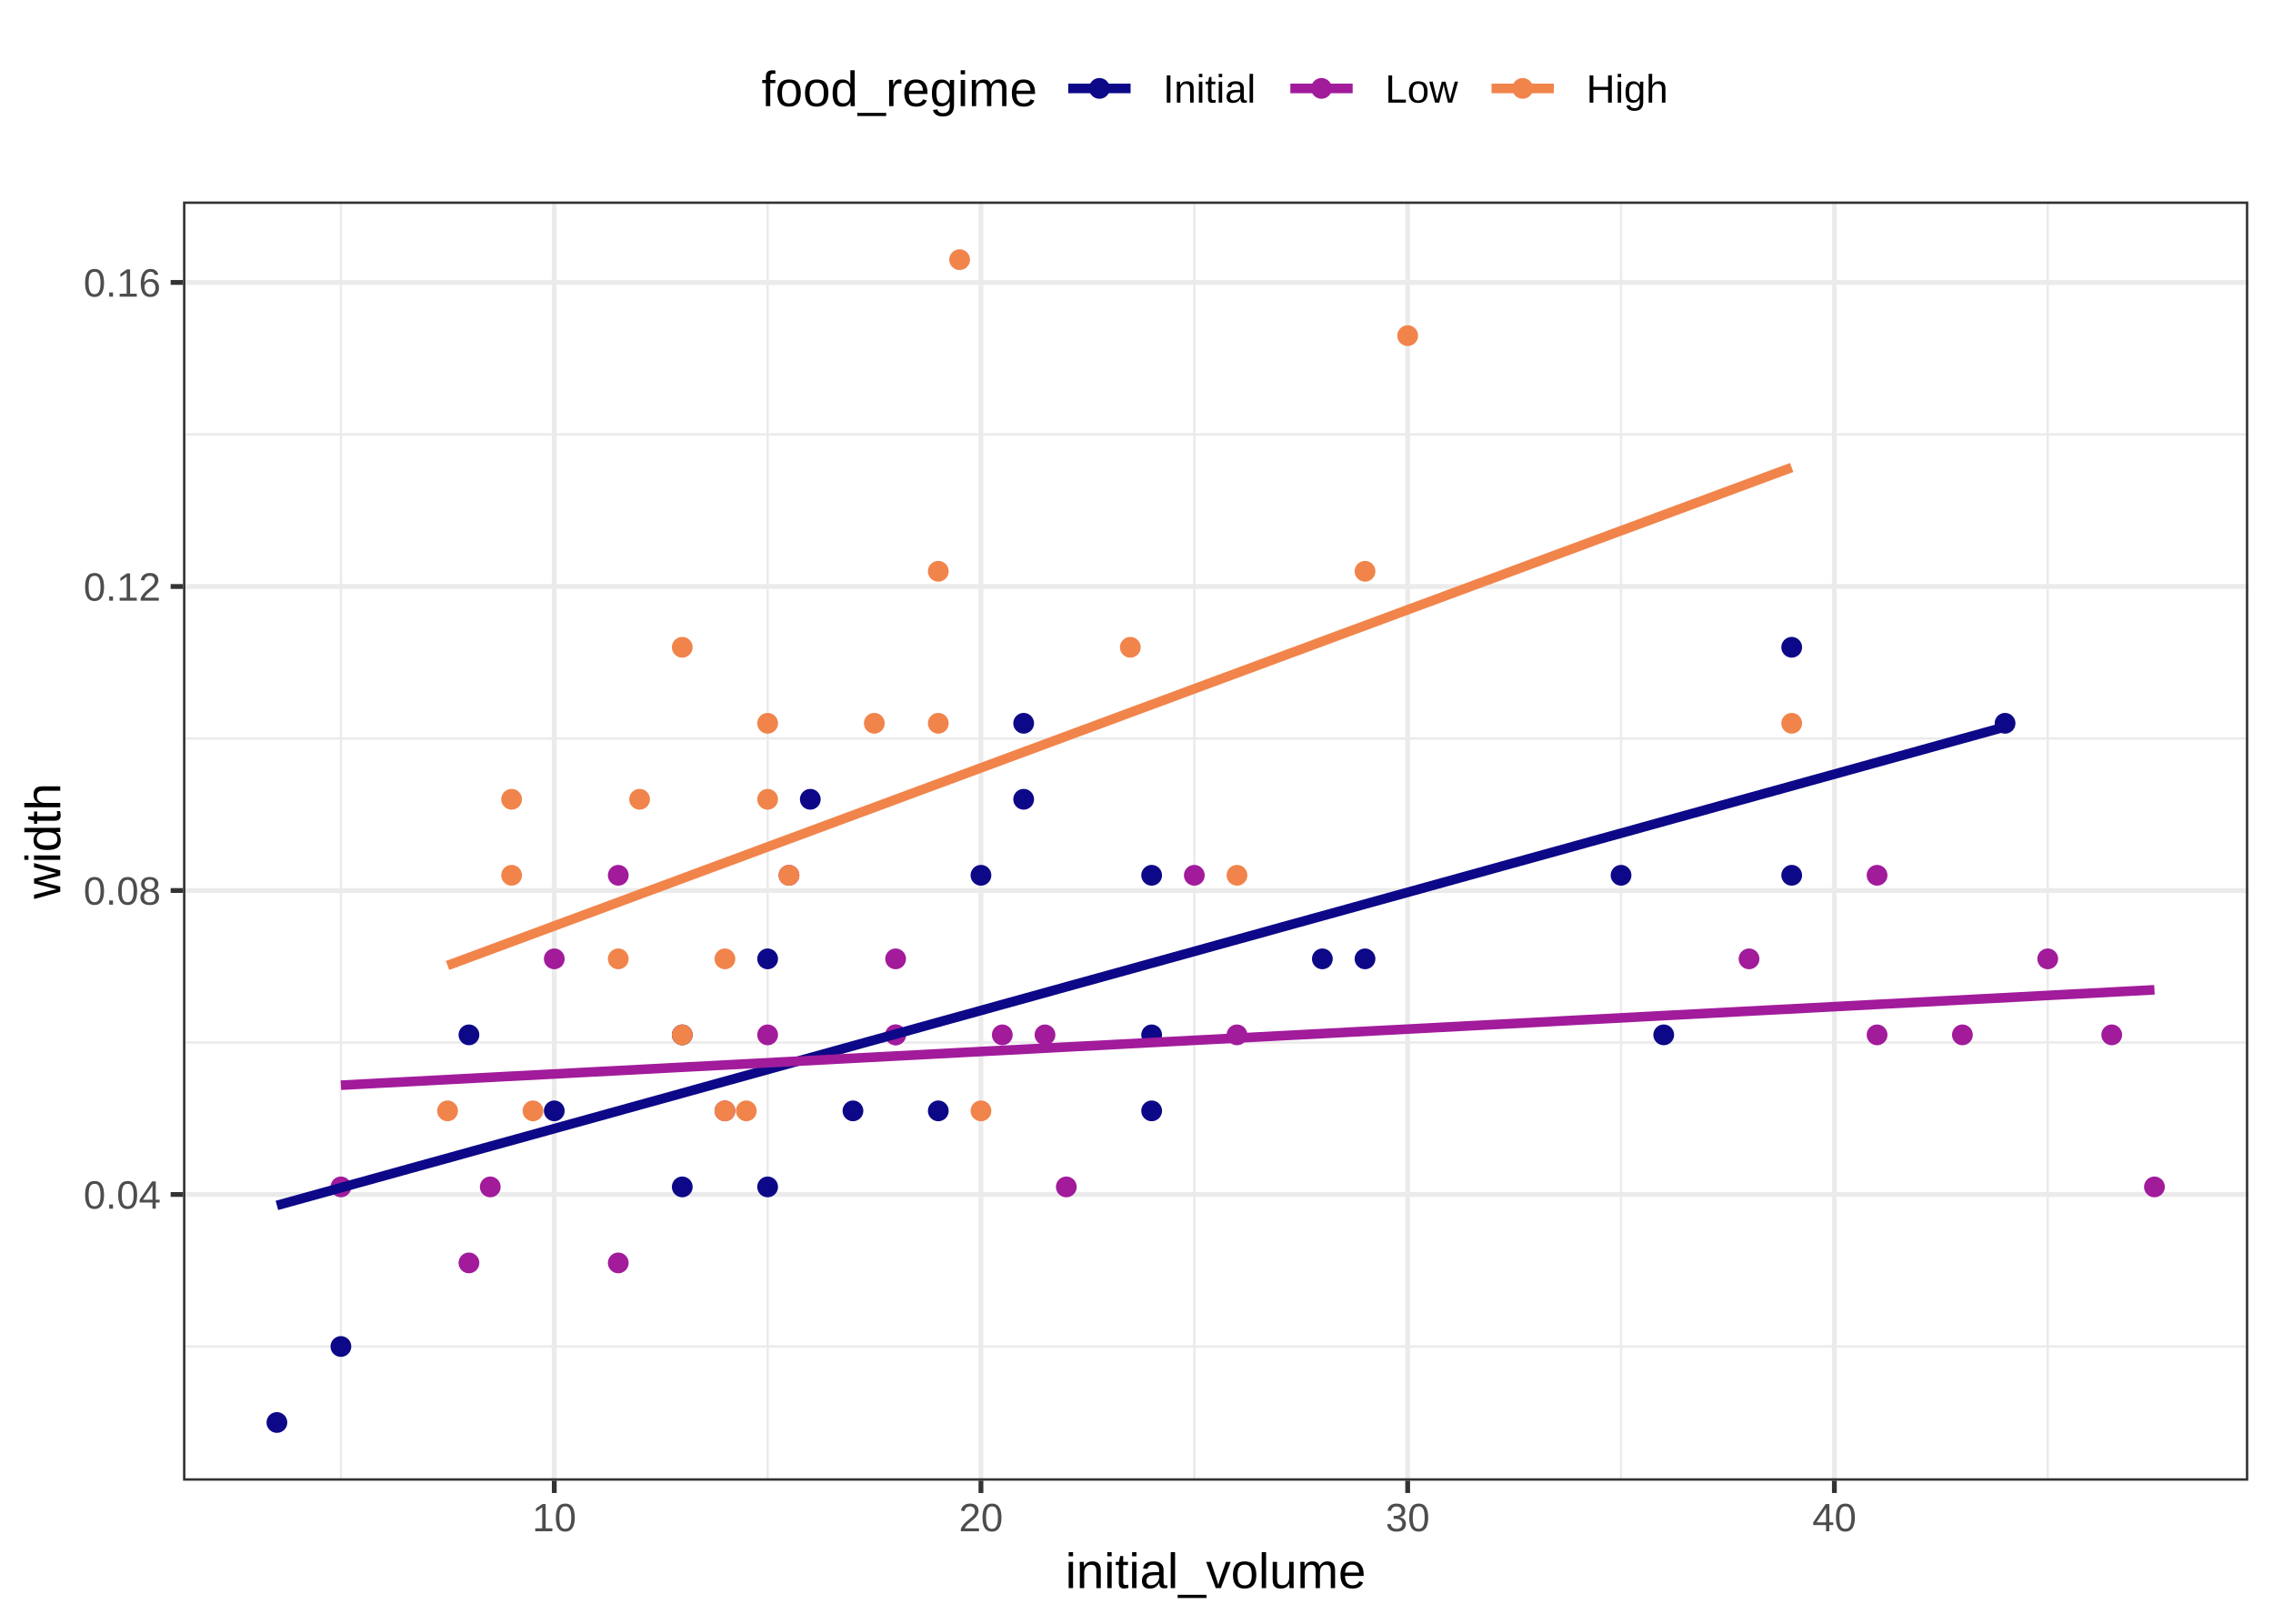
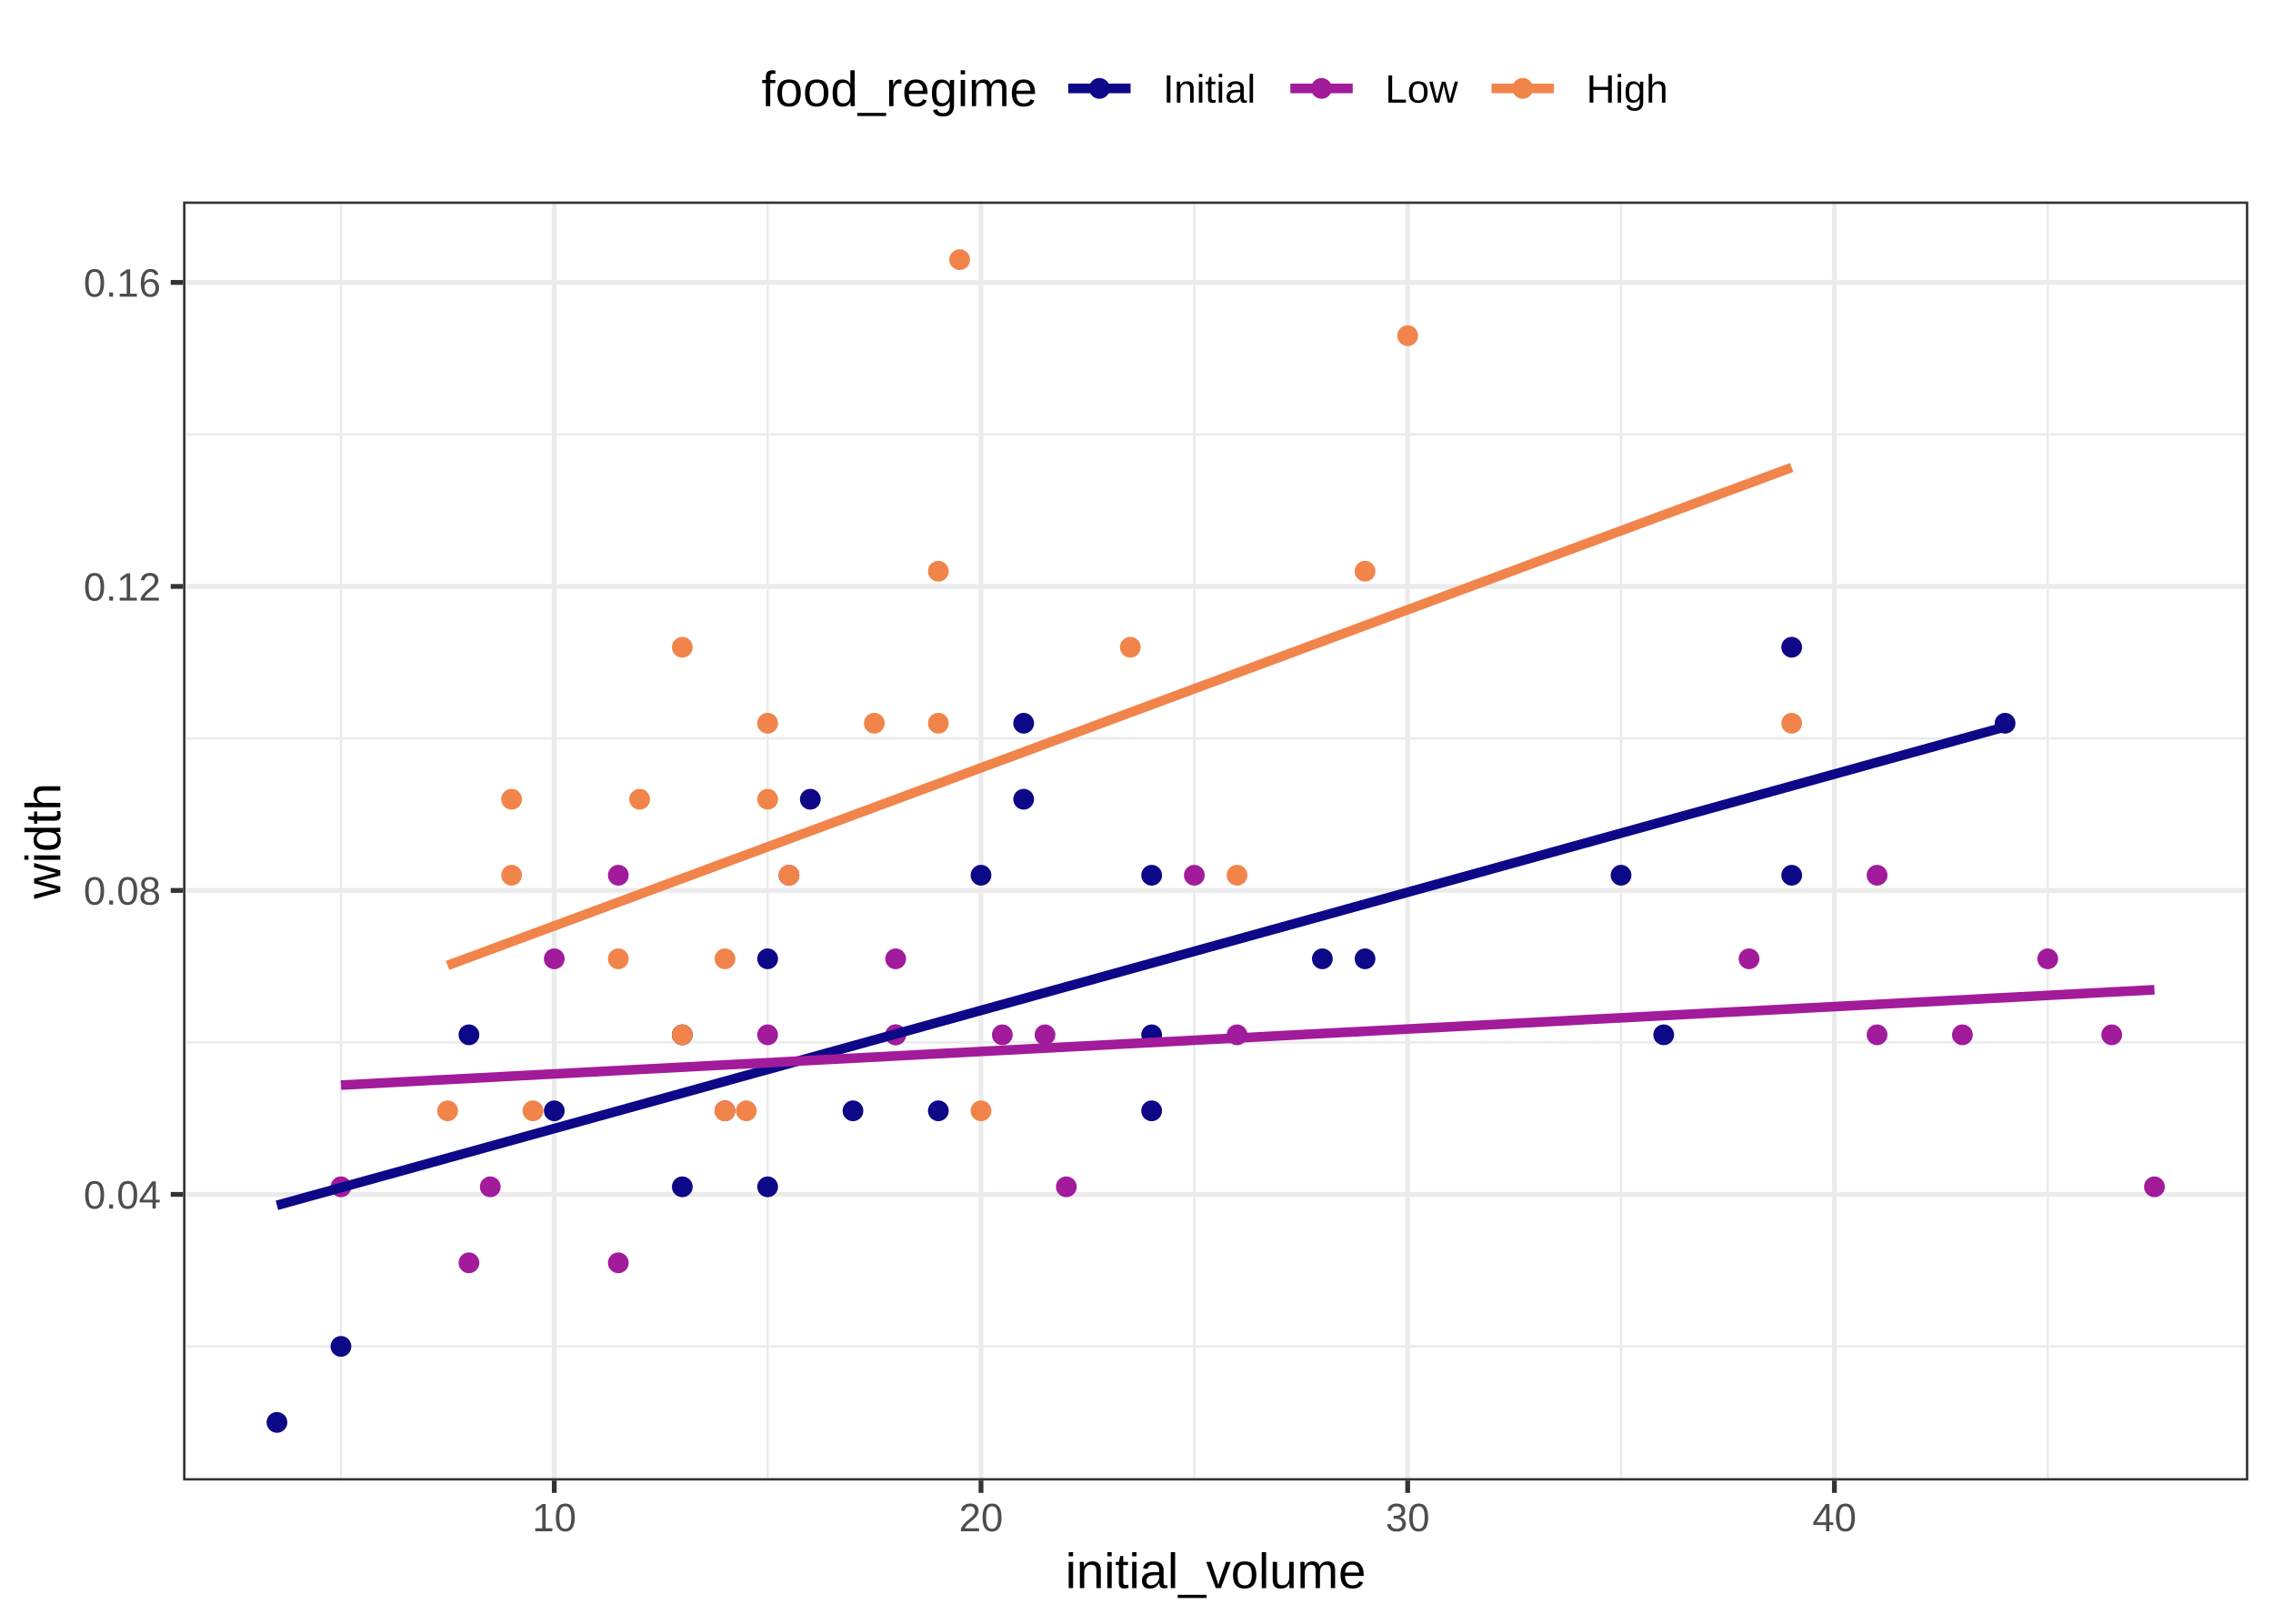
<svg xmlns="http://www.w3.org/2000/svg" class="svglite" width="504.00pt" height="360.00pt" viewBox="0 0 504.00 360.00">
  <defs>
    <style type="text/css">
    .svglite line, .svglite polyline, .svglite polygon, .svglite path, .svglite rect, .svglite circle {
      fill: none;
      stroke: #000000;
      stroke-linecap: round;
      stroke-linejoin: round;
      stroke-miterlimit: 10.00;
    }
  </style>
  </defs>
  <rect width="100%" height="100%" style="stroke: none; fill: none;" />
  <defs>
    <clipPath id="cpMC4wMHw1MDQuMDB8MC4wMHwzNjAuMDA=">
      <rect x="0.00" y="0.00" width="504.00" height="360.00" />
    </clipPath>
  </defs>
  <g clip-path="url(#cpMC4wMHw1MDQuMDB8MC4wMHwzNjAuMDA=)">
    <rect x="0.00" y="0.00" width="504.00" height="360.00" style="stroke-width: 1.07; stroke: #FFFFFF; fill: #FFFFFF;" />
  </g>
  <defs>
-     <clipPath id="cpNDAuNTh8NDk4LjUyfDQ0LjY4fDMyOC4yNw==">
-       <rect x="40.58" y="44.68" width="457.94" height="283.60" />
+     <clipPath id="cpNDAuNTl8NDk4LjUyfDQ0LjY4fDMyOC4yNQ==">
+       <rect x="40.59" y="44.68" width="457.93" height="283.57" />
    </clipPath>
  </defs>
-   <g clip-path="url(#cpNDAuNTh8NDk4LjUyfDQ0LjY4fDMyOC4yNw==)">
-     <rect x="40.58" y="44.68" width="457.94" height="283.60" style="stroke-width: 1.07; stroke: none; fill: #FFFFFF;" />
-     <polyline points="40.58,298.53 498.52,298.53 " style="stroke-width: 0.53; stroke: #EBEBEB; stroke-linecap: butt;" />
-     <polyline points="40.58,231.13 498.52,231.13 " style="stroke-width: 0.53; stroke: #EBEBEB; stroke-linecap: butt;" />
-     <polyline points="40.58,163.73 498.52,163.73 " style="stroke-width: 0.53; stroke: #EBEBEB; stroke-linecap: butt;" />
-     <polyline points="40.58,96.32 498.52,96.32 " style="stroke-width: 0.53; stroke: #EBEBEB; stroke-linecap: butt;" />
-     <polyline points="75.59,328.27 75.59,44.68 " style="stroke-width: 0.53; stroke: #EBEBEB; stroke-linecap: butt;" />
-     <polyline points="170.21,328.27 170.21,44.68 " style="stroke-width: 0.53; stroke: #EBEBEB; stroke-linecap: butt;" />
-     <polyline points="264.82,328.27 264.82,44.68 " style="stroke-width: 0.53; stroke: #EBEBEB; stroke-linecap: butt;" />
-     <polyline points="359.44,328.27 359.44,44.68 " style="stroke-width: 0.53; stroke: #EBEBEB; stroke-linecap: butt;" />
-     <polyline points="454.05,328.27 454.05,44.68 " style="stroke-width: 0.53; stroke: #EBEBEB; stroke-linecap: butt;" />
-     <polyline points="40.58,264.83 498.52,264.83 " style="stroke-width: 1.07; stroke: #EBEBEB; stroke-linecap: butt;" />
-     <polyline points="40.58,197.43 498.52,197.43 " style="stroke-width: 1.07; stroke: #EBEBEB; stroke-linecap: butt;" />
-     <polyline points="40.58,130.03 498.52,130.03 " style="stroke-width: 1.07; stroke: #EBEBEB; stroke-linecap: butt;" />
-     <polyline points="40.58,62.62 498.52,62.62 " style="stroke-width: 1.07; stroke: #EBEBEB; stroke-linecap: butt;" />
-     <polyline points="122.90,328.27 122.90,44.68 " style="stroke-width: 1.07; stroke: #EBEBEB; stroke-linecap: butt;" />
-     <polyline points="217.51,328.27 217.51,44.68 " style="stroke-width: 1.07; stroke: #EBEBEB; stroke-linecap: butt;" />
-     <polyline points="312.13,328.27 312.13,44.68 " style="stroke-width: 1.07; stroke: #EBEBEB; stroke-linecap: butt;" />
-     <polyline points="406.74,328.27 406.74,44.68 " style="stroke-width: 1.07; stroke: #EBEBEB; stroke-linecap: butt;" />
-     <circle cx="61.40" cy="315.38" r="1.95" style="stroke-width: 0.71; stroke: #0D0887; fill: #0D0887;" />
-     <circle cx="75.59" cy="298.53" r="1.95" style="stroke-width: 0.71; stroke: #0D0887; fill: #0D0887;" />
-     <circle cx="103.98" cy="229.44" r="1.95" style="stroke-width: 0.71; stroke: #0D0887; fill: #0D0887;" />
-     <circle cx="122.90" cy="246.29" r="1.95" style="stroke-width: 0.71; stroke: #0D0887; fill: #0D0887;" />
-     <circle cx="151.28" cy="263.15" r="1.95" style="stroke-width: 0.71; stroke: #0D0887; fill: #0D0887;" />
-     <circle cx="151.28" cy="229.44" r="1.95" style="stroke-width: 0.71; stroke: #0D0887; fill: #0D0887;" />
-     <circle cx="170.21" cy="263.15" r="1.95" style="stroke-width: 0.71; stroke: #0D0887; fill: #0D0887;" />
-     <circle cx="170.21" cy="212.59" r="1.95" style="stroke-width: 0.71; stroke: #0D0887; fill: #0D0887;" />
-     <circle cx="179.67" cy="177.21" r="1.95" style="stroke-width: 0.71; stroke: #0D0887; fill: #0D0887;" />
-     <circle cx="189.13" cy="246.29" r="1.95" style="stroke-width: 0.71; stroke: #0D0887; fill: #0D0887;" />
-     <circle cx="208.05" cy="246.29" r="1.95" style="stroke-width: 0.71; stroke: #0D0887; fill: #0D0887;" />
-     <circle cx="217.51" cy="194.06" r="1.95" style="stroke-width: 0.71; stroke: #0D0887; fill: #0D0887;" />
-     <circle cx="226.98" cy="160.36" r="1.95" style="stroke-width: 0.71; stroke: #0D0887; fill: #0D0887;" />
-     <circle cx="226.98" cy="177.21" r="1.95" style="stroke-width: 0.71; stroke: #0D0887; fill: #0D0887;" />
-     <circle cx="255.36" cy="246.29" r="1.95" style="stroke-width: 0.71; stroke: #0D0887; fill: #0D0887;" />
-     <circle cx="255.36" cy="229.44" r="1.95" style="stroke-width: 0.71; stroke: #0D0887; fill: #0D0887;" />
-     <circle cx="255.36" cy="194.06" r="1.95" style="stroke-width: 0.71; stroke: #0D0887; fill: #0D0887;" />
-     <circle cx="293.21" cy="212.59" r="1.95" style="stroke-width: 0.71; stroke: #0D0887; fill: #0D0887;" />
-     <circle cx="302.67" cy="212.59" r="1.95" style="stroke-width: 0.71; stroke: #0D0887; fill: #0D0887;" />
-     <circle cx="359.44" cy="194.06" r="1.95" style="stroke-width: 0.71; stroke: #0D0887; fill: #0D0887;" />
-     <circle cx="368.90" cy="229.44" r="1.95" style="stroke-width: 0.71; stroke: #0D0887; fill: #0D0887;" />
-     <circle cx="397.28" cy="194.06" r="1.95" style="stroke-width: 0.71; stroke: #0D0887; fill: #0D0887;" />
-     <circle cx="397.28" cy="143.51" r="1.95" style="stroke-width: 0.71; stroke: #0D0887; fill: #0D0887;" />
-     <circle cx="444.59" cy="160.36" r="1.95" style="stroke-width: 0.71; stroke: #0D0887; fill: #0D0887;" />
-     <circle cx="75.59" cy="263.15" r="1.95" style="stroke-width: 0.71; stroke: #A11B9B; fill: #A11B9B;" />
-     <circle cx="103.98" cy="280.00" r="1.95" style="stroke-width: 0.71; stroke: #A11B9B; fill: #A11B9B;" />
-     <circle cx="108.71" cy="263.15" r="1.95" style="stroke-width: 0.71; stroke: #A11B9B; fill: #A11B9B;" />
-     <circle cx="137.09" cy="194.06" r="1.95" style="stroke-width: 0.71; stroke: #A11B9B; fill: #A11B9B;" />
-     <circle cx="122.90" cy="212.59" r="1.95" style="stroke-width: 0.71; stroke: #A11B9B; fill: #A11B9B;" />
-     <circle cx="160.74" cy="246.29" r="1.95" style="stroke-width: 0.71; stroke: #A11B9B; fill: #A11B9B;" />
-     <circle cx="170.21" cy="229.44" r="1.95" style="stroke-width: 0.71; stroke: #A11B9B; fill: #A11B9B;" />
-     <circle cx="174.94" cy="194.06" r="1.95" style="stroke-width: 0.71; stroke: #A11B9B; fill: #A11B9B;" />
-     <circle cx="198.59" cy="229.44" r="1.95" style="stroke-width: 0.71; stroke: #A11B9B; fill: #A11B9B;" />
-     <circle cx="198.59" cy="229.44" r="1.95" style="stroke-width: 0.71; stroke: #A11B9B; fill: #A11B9B;" />
-     <circle cx="198.59" cy="212.59" r="1.95" style="stroke-width: 0.71; stroke: #A11B9B; fill: #A11B9B;" />
-     <circle cx="236.44" cy="263.15" r="1.95" style="stroke-width: 0.71; stroke: #A11B9B; fill: #A11B9B;" />
-     <circle cx="231.71" cy="229.44" r="1.95" style="stroke-width: 0.71; stroke: #A11B9B; fill: #A11B9B;" />
-     <circle cx="222.24" cy="229.44" r="1.95" style="stroke-width: 0.71; stroke: #A11B9B; fill: #A11B9B;" />
-     <circle cx="264.82" cy="194.06" r="1.95" style="stroke-width: 0.71; stroke: #A11B9B; fill: #A11B9B;" />
-     <circle cx="274.28" cy="229.44" r="1.95" style="stroke-width: 0.71; stroke: #A11B9B; fill: #A11B9B;" />
-     <circle cx="387.82" cy="212.59" r="1.95" style="stroke-width: 0.71; stroke: #A11B9B; fill: #A11B9B;" />
-     <circle cx="416.21" cy="194.06" r="1.95" style="stroke-width: 0.71; stroke: #A11B9B; fill: #A11B9B;" />
-     <circle cx="416.21" cy="229.44" r="1.95" style="stroke-width: 0.71; stroke: #A11B9B; fill: #A11B9B;" />
-     <circle cx="435.13" cy="229.44" r="1.95" style="stroke-width: 0.71; stroke: #A11B9B; fill: #A11B9B;" />
-     <circle cx="454.05" cy="212.59" r="1.95" style="stroke-width: 0.71; stroke: #A11B9B; fill: #A11B9B;" />
-     <circle cx="99.24" cy="246.29" r="1.95" style="stroke-width: 0.71; stroke: #F1844B; fill: #F1844B;" />
-     <circle cx="118.17" cy="246.29" r="1.95" style="stroke-width: 0.71; stroke: #F1844B; fill: #F1844B;" />
-     <circle cx="113.44" cy="194.06" r="1.95" style="stroke-width: 0.71; stroke: #F1844B; fill: #F1844B;" />
-     <circle cx="113.44" cy="177.21" r="1.95" style="stroke-width: 0.71; stroke: #F1844B; fill: #F1844B;" />
-     <circle cx="141.82" cy="177.21" r="1.95" style="stroke-width: 0.71; stroke: #F1844B; fill: #F1844B;" />
-     <circle cx="151.28" cy="229.44" r="1.95" style="stroke-width: 0.71; stroke: #F1844B; fill: #F1844B;" />
-     <circle cx="165.48" cy="246.29" r="1.95" style="stroke-width: 0.71; stroke: #F1844B; fill: #F1844B;" />
-     <circle cx="170.21" cy="160.36" r="1.95" style="stroke-width: 0.71; stroke: #F1844B; fill: #F1844B;" />
-     <circle cx="151.28" cy="143.51" r="1.95" style="stroke-width: 0.71; stroke: #F1844B; fill: #F1844B;" />
-     <circle cx="137.09" cy="212.59" r="1.95" style="stroke-width: 0.71; stroke: #F1844B; fill: #F1844B;" />
-     <circle cx="160.74" cy="212.59" r="1.95" style="stroke-width: 0.71; stroke: #F1844B; fill: #F1844B;" />
-     <circle cx="160.74" cy="246.29" r="1.95" style="stroke-width: 0.71; stroke: #F1844B; fill: #F1844B;" />
-     <circle cx="174.94" cy="194.06" r="1.95" style="stroke-width: 0.71; stroke: #F1844B; fill: #F1844B;" />
-     <circle cx="170.21" cy="177.21" r="1.95" style="stroke-width: 0.71; stroke: #F1844B; fill: #F1844B;" />
-     <circle cx="193.86" cy="160.36" r="1.95" style="stroke-width: 0.71; stroke: #F1844B; fill: #F1844B;" />
-     <circle cx="208.05" cy="126.66" r="1.95" style="stroke-width: 0.71; stroke: #F1844B; fill: #F1844B;" />
-     <circle cx="208.05" cy="160.36" r="1.95" style="stroke-width: 0.71; stroke: #F1844B; fill: #F1844B;" />
-     <circle cx="212.78" cy="57.57" r="1.95" style="stroke-width: 0.71; stroke: #F1844B; fill: #F1844B;" />
-     <circle cx="217.51" cy="246.29" r="1.95" style="stroke-width: 0.71; stroke: #F1844B; fill: #F1844B;" />
-     <circle cx="250.63" cy="143.51" r="1.95" style="stroke-width: 0.71; stroke: #F1844B; fill: #F1844B;" />
+   <g clip-path="url(#cpNDAuNTl8NDk4LjUyfDQ0LjY4fDMyOC4yNQ==)">
+     <rect x="40.59" y="44.68" width="457.93" height="283.57" style="stroke-width: 1.07; stroke: none; fill: #FFFFFF;" />
+     <polyline points="40.59,298.51 498.52,298.51 " style="stroke-width: 0.53; stroke: #EBEBEB; stroke-linecap: butt;" />
+     <polyline points="40.59,231.11 498.52,231.11 " style="stroke-width: 0.53; stroke: #EBEBEB; stroke-linecap: butt;" />
+     <polyline points="40.59,163.72 498.52,163.72 " style="stroke-width: 0.53; stroke: #EBEBEB; stroke-linecap: butt;" />
+     <polyline points="40.59,96.32 498.52,96.32 " style="stroke-width: 0.53; stroke: #EBEBEB; stroke-linecap: butt;" />
+     <polyline points="75.60,328.25 75.60,44.68 " style="stroke-width: 0.53; stroke: #EBEBEB; stroke-linecap: butt;" />
+     <polyline points="170.21,328.25 170.21,44.68 " style="stroke-width: 0.53; stroke: #EBEBEB; stroke-linecap: butt;" />
+     <polyline points="264.82,328.25 264.82,44.68 " style="stroke-width: 0.53; stroke: #EBEBEB; stroke-linecap: butt;" />
+     <polyline points="359.44,328.25 359.44,44.68 " style="stroke-width: 0.53; stroke: #EBEBEB; stroke-linecap: butt;" />
+     <polyline points="454.05,328.25 454.05,44.68 " style="stroke-width: 0.53; stroke: #EBEBEB; stroke-linecap: butt;" />
+     <polyline points="40.59,264.81 498.52,264.81 " style="stroke-width: 1.07; stroke: #EBEBEB; stroke-linecap: butt;" />
+     <polyline points="40.59,197.42 498.52,197.42 " style="stroke-width: 1.07; stroke: #EBEBEB; stroke-linecap: butt;" />
+     <polyline points="40.59,130.02 498.52,130.02 " style="stroke-width: 1.07; stroke: #EBEBEB; stroke-linecap: butt;" />
+     <polyline points="40.59,62.62 498.52,62.62 " style="stroke-width: 1.07; stroke: #EBEBEB; stroke-linecap: butt;" />
+     <polyline points="122.90,328.25 122.90,44.68 " style="stroke-width: 1.07; stroke: #EBEBEB; stroke-linecap: butt;" />
+     <polyline points="217.52,328.25 217.52,44.68 " style="stroke-width: 1.07; stroke: #EBEBEB; stroke-linecap: butt;" />
+     <polyline points="312.13,328.25 312.13,44.68 " style="stroke-width: 1.07; stroke: #EBEBEB; stroke-linecap: butt;" />
+     <polyline points="406.75,328.25 406.75,44.68 " style="stroke-width: 1.07; stroke: #EBEBEB; stroke-linecap: butt;" />
+     <circle cx="61.41" cy="315.36" r="1.95" style="stroke-width: 0.71; stroke: #0D0887; fill: #0D0887;" />
+     <circle cx="75.60" cy="298.51" r="1.95" style="stroke-width: 0.71; stroke: #0D0887; fill: #0D0887;" />
+     <circle cx="103.98" cy="229.43" r="1.95" style="stroke-width: 0.71; stroke: #0D0887; fill: #0D0887;" />
+     <circle cx="122.90" cy="246.28" r="1.95" style="stroke-width: 0.71; stroke: #0D0887; fill: #0D0887;" />
+     <circle cx="151.29" cy="263.13" r="1.95" style="stroke-width: 0.71; stroke: #0D0887; fill: #0D0887;" />
+     <circle cx="151.29" cy="229.43" r="1.95" style="stroke-width: 0.71; stroke: #0D0887; fill: #0D0887;" />
+     <circle cx="170.21" cy="263.13" r="1.95" style="stroke-width: 0.71; stroke: #0D0887; fill: #0D0887;" />
+     <circle cx="170.21" cy="212.58" r="1.95" style="stroke-width: 0.71; stroke: #0D0887; fill: #0D0887;" />
+     <circle cx="179.67" cy="177.20" r="1.95" style="stroke-width: 0.71; stroke: #0D0887; fill: #0D0887;" />
+     <circle cx="189.13" cy="246.28" r="1.95" style="stroke-width: 0.71; stroke: #0D0887; fill: #0D0887;" />
+     <circle cx="208.06" cy="246.28" r="1.95" style="stroke-width: 0.71; stroke: #0D0887; fill: #0D0887;" />
+     <circle cx="217.52" cy="194.05" r="1.95" style="stroke-width: 0.71; stroke: #0D0887; fill: #0D0887;" />
+     <circle cx="226.98" cy="160.35" r="1.95" style="stroke-width: 0.71; stroke: #0D0887; fill: #0D0887;" />
+     <circle cx="226.98" cy="177.20" r="1.95" style="stroke-width: 0.71; stroke: #0D0887; fill: #0D0887;" />
+     <circle cx="255.36" cy="246.28" r="1.95" style="stroke-width: 0.71; stroke: #0D0887; fill: #0D0887;" />
+     <circle cx="255.36" cy="229.43" r="1.95" style="stroke-width: 0.71; stroke: #0D0887; fill: #0D0887;" />
+     <circle cx="255.36" cy="194.05" r="1.95" style="stroke-width: 0.71; stroke: #0D0887; fill: #0D0887;" />
+     <circle cx="293.21" cy="212.58" r="1.95" style="stroke-width: 0.71; stroke: #0D0887; fill: #0D0887;" />
+     <circle cx="302.67" cy="212.58" r="1.95" style="stroke-width: 0.71; stroke: #0D0887; fill: #0D0887;" />
+     <circle cx="359.44" cy="194.05" r="1.95" style="stroke-width: 0.71; stroke: #0D0887; fill: #0D0887;" />
+     <circle cx="368.90" cy="229.43" r="1.95" style="stroke-width: 0.71; stroke: #0D0887; fill: #0D0887;" />
+     <circle cx="397.28" cy="194.05" r="1.95" style="stroke-width: 0.71; stroke: #0D0887; fill: #0D0887;" />
+     <circle cx="397.28" cy="143.50" r="1.95" style="stroke-width: 0.71; stroke: #0D0887; fill: #0D0887;" />
+     <circle cx="444.59" cy="160.35" r="1.95" style="stroke-width: 0.71; stroke: #0D0887; fill: #0D0887;" />
+     <circle cx="75.60" cy="263.13" r="1.95" style="stroke-width: 0.71; stroke: #A11B9B; fill: #A11B9B;" />
+     <circle cx="103.98" cy="279.98" r="1.95" style="stroke-width: 0.71; stroke: #A11B9B; fill: #A11B9B;" />
+     <circle cx="108.71" cy="263.13" r="1.95" style="stroke-width: 0.71; stroke: #A11B9B; fill: #A11B9B;" />
+     <circle cx="137.10" cy="194.05" r="1.95" style="stroke-width: 0.71; stroke: #A11B9B; fill: #A11B9B;" />
+     <circle cx="122.90" cy="212.58" r="1.95" style="stroke-width: 0.71; stroke: #A11B9B; fill: #A11B9B;" />
+     <circle cx="160.75" cy="246.28" r="1.95" style="stroke-width: 0.71; stroke: #A11B9B; fill: #A11B9B;" />
+     <circle cx="170.21" cy="229.43" r="1.95" style="stroke-width: 0.71; stroke: #A11B9B; fill: #A11B9B;" />
+     <circle cx="174.94" cy="194.05" r="1.95" style="stroke-width: 0.71; stroke: #A11B9B; fill: #A11B9B;" />
+     <circle cx="198.60" cy="229.43" r="1.95" style="stroke-width: 0.71; stroke: #A11B9B; fill: #A11B9B;" />
+     <circle cx="198.60" cy="229.43" r="1.95" style="stroke-width: 0.71; stroke: #A11B9B; fill: #A11B9B;" />
+     <circle cx="198.60" cy="212.58" r="1.95" style="stroke-width: 0.71; stroke: #A11B9B; fill: #A11B9B;" />
+     <circle cx="236.44" cy="263.13" r="1.95" style="stroke-width: 0.71; stroke: #A11B9B; fill: #A11B9B;" />
+     <circle cx="231.71" cy="229.43" r="1.95" style="stroke-width: 0.71; stroke: #A11B9B; fill: #A11B9B;" />
+     <circle cx="222.25" cy="229.43" r="1.95" style="stroke-width: 0.71; stroke: #A11B9B; fill: #A11B9B;" />
+     <circle cx="264.82" cy="194.05" r="1.95" style="stroke-width: 0.71; stroke: #A11B9B; fill: #A11B9B;" />
+     <circle cx="274.29" cy="229.43" r="1.95" style="stroke-width: 0.71; stroke: #A11B9B; fill: #A11B9B;" />
+     <circle cx="387.82" cy="212.58" r="1.95" style="stroke-width: 0.71; stroke: #A11B9B; fill: #A11B9B;" />
+     <circle cx="416.21" cy="194.05" r="1.95" style="stroke-width: 0.71; stroke: #A11B9B; fill: #A11B9B;" />
+     <circle cx="416.21" cy="229.43" r="1.95" style="stroke-width: 0.71; stroke: #A11B9B; fill: #A11B9B;" />
+     <circle cx="435.13" cy="229.43" r="1.95" style="stroke-width: 0.71; stroke: #A11B9B; fill: #A11B9B;" />
+     <circle cx="454.05" cy="212.58" r="1.95" style="stroke-width: 0.71; stroke: #A11B9B; fill: #A11B9B;" />
+     <circle cx="99.25" cy="246.28" r="1.95" style="stroke-width: 0.71; stroke: #F1844B; fill: #F1844B;" />
+     <circle cx="118.17" cy="246.28" r="1.95" style="stroke-width: 0.71; stroke: #F1844B; fill: #F1844B;" />
+     <circle cx="113.44" cy="194.05" r="1.95" style="stroke-width: 0.71; stroke: #F1844B; fill: #F1844B;" />
+     <circle cx="113.44" cy="177.20" r="1.95" style="stroke-width: 0.71; stroke: #F1844B; fill: #F1844B;" />
+     <circle cx="141.83" cy="177.20" r="1.95" style="stroke-width: 0.71; stroke: #F1844B; fill: #F1844B;" />
+     <circle cx="151.29" cy="229.43" r="1.95" style="stroke-width: 0.71; stroke: #F1844B; fill: #F1844B;" />
+     <circle cx="165.48" cy="246.28" r="1.95" style="stroke-width: 0.71; stroke: #F1844B; fill: #F1844B;" />
+     <circle cx="170.21" cy="160.35" r="1.95" style="stroke-width: 0.71; stroke: #F1844B; fill: #F1844B;" />
+     <circle cx="151.29" cy="143.50" r="1.95" style="stroke-width: 0.71; stroke: #F1844B; fill: #F1844B;" />
+     <circle cx="137.10" cy="212.58" r="1.95" style="stroke-width: 0.71; stroke: #F1844B; fill: #F1844B;" />
+     <circle cx="160.75" cy="212.58" r="1.95" style="stroke-width: 0.71; stroke: #F1844B; fill: #F1844B;" />
+     <circle cx="160.75" cy="246.28" r="1.95" style="stroke-width: 0.71; stroke: #F1844B; fill: #F1844B;" />
+     <circle cx="174.94" cy="194.05" r="1.95" style="stroke-width: 0.71; stroke: #F1844B; fill: #F1844B;" />
+     <circle cx="170.21" cy="177.20" r="1.95" style="stroke-width: 0.71; stroke: #F1844B; fill: #F1844B;" />
+     <circle cx="193.86" cy="160.35" r="1.95" style="stroke-width: 0.71; stroke: #F1844B; fill: #F1844B;" />
+     <circle cx="208.06" cy="126.65" r="1.95" style="stroke-width: 0.71; stroke: #F1844B; fill: #F1844B;" />
+     <circle cx="208.06" cy="160.35" r="1.95" style="stroke-width: 0.71; stroke: #F1844B; fill: #F1844B;" />
+     <circle cx="212.79" cy="57.57" r="1.95" style="stroke-width: 0.71; stroke: #F1844B; fill: #F1844B;" />
+     <circle cx="217.52" cy="246.28" r="1.95" style="stroke-width: 0.71; stroke: #F1844B; fill: #F1844B;" />
+     <circle cx="250.63" cy="143.50" r="1.95" style="stroke-width: 0.71; stroke: #F1844B; fill: #F1844B;" />
    <circle cx="312.13" cy="74.42" r="1.95" style="stroke-width: 0.71; stroke: #F1844B; fill: #F1844B;" />
-     <circle cx="274.28" cy="194.06" r="1.95" style="stroke-width: 0.71; stroke: #F1844B; fill: #F1844B;" />
-     <circle cx="302.67" cy="126.66" r="1.95" style="stroke-width: 0.71; stroke: #F1844B; fill: #F1844B;" />
-     <circle cx="397.28" cy="160.36" r="1.95" style="stroke-width: 0.71; stroke: #F1844B; fill: #F1844B;" />
-     <circle cx="477.71" cy="263.15" r="1.95" style="stroke-width: 0.71; stroke: #A11B9B; fill: #A11B9B;" />
-     <circle cx="468.24" cy="229.44" r="1.95" style="stroke-width: 0.71; stroke: #A11B9B; fill: #A11B9B;" />
-     <circle cx="137.09" cy="280.00" r="1.95" style="stroke-width: 0.71; stroke: #A11B9B; fill: #A11B9B;" />
-     <polyline points="61.40,267.25 66.25,265.91 71.10,264.57 75.95,263.22 80.80,261.88 85.65,260.54 90.50,259.19 95.35,257.85 100.20,256.51 105.05,255.16 109.90,253.82 114.75,252.48 119.61,251.14 124.46,249.79 129.31,248.45 134.16,247.11 139.01,245.76 143.86,244.42 148.71,243.08 153.56,241.73 158.41,240.39 163.26,239.05 168.11,237.71 172.96,236.36 177.81,235.02 182.66,233.68 187.51,232.33 192.36,230.99 197.21,229.65 202.06,228.31 206.91,226.96 211.76,225.62 216.62,224.28 221.47,222.93 226.32,221.59 231.17,220.25 236.02,218.90 240.87,217.56 245.72,216.22 250.57,214.88 255.42,213.53 260.27,212.19 265.12,210.85 269.97,209.50 274.82,208.16 279.67,206.82 284.52,205.47 289.37,204.13 294.22,202.79 299.07,201.45 303.92,200.10 308.78,198.76 313.63,197.42 318.48,196.07 323.33,194.73 328.18,193.39 333.03,192.04 337.88,190.70 342.73,189.36 347.58,188.02 352.43,186.67 357.28,185.33 362.13,183.99 366.98,182.64 371.83,181.30 376.68,179.96 381.53,178.61 386.38,177.27 391.23,175.93 396.08,174.59 400.94,173.24 405.79,171.90 410.64,170.56 415.49,169.21 420.34,167.87 425.19,166.53 430.04,165.18 434.89,163.84 439.74,162.50 444.59,161.16 " style="stroke-width: 2.13; stroke: #0D0887; stroke-linecap: butt;" />
-     <polyline points="75.59,240.60 80.68,240.33 85.77,240.06 90.86,239.80 95.95,239.53 101.04,239.26 106.13,238.99 111.22,238.72 116.31,238.46 121.40,238.19 126.49,237.92 131.58,237.65 136.67,237.39 141.76,237.12 146.85,236.85 151.94,236.58 157.03,236.32 162.12,236.05 167.21,235.78 172.30,235.51 177.39,235.25 182.48,234.98 187.57,234.71 192.66,234.44 197.75,234.17 202.84,233.91 207.93,233.64 213.02,233.37 218.11,233.10 223.20,232.84 228.29,232.57 233.38,232.30 238.47,232.03 243.56,231.77 248.65,231.50 253.74,231.23 258.83,230.96 263.92,230.69 269.01,230.43 274.10,230.16 279.19,229.89 284.28,229.62 289.37,229.36 294.46,229.09 299.55,228.82 304.64,228.55 309.73,228.29 314.82,228.02 319.91,227.75 325.00,227.48 330.09,227.21 335.18,226.95 340.27,226.68 345.36,226.41 350.45,226.14 355.54,225.88 360.63,225.61 365.72,225.34 370.81,225.07 375.90,224.81 380.99,224.54 386.08,224.27 391.17,224.00 396.26,223.74 401.35,223.47 406.44,223.20 411.53,222.93 416.62,222.66 421.71,222.40 426.80,222.13 431.89,221.86 436.98,221.59 442.07,221.33 447.16,221.06 452.25,220.79 457.35,220.52 462.44,220.26 467.53,219.99 472.62,219.72 477.71,219.45 " style="stroke-width: 2.13; stroke: #A11B9B; stroke-linecap: butt;" />
-     <polyline points="99.24,214.05 103.02,212.66 106.79,211.26 110.56,209.86 114.34,208.46 118.11,207.07 121.88,205.67 125.65,204.27 129.43,202.87 133.20,201.48 136.97,200.08 140.74,198.68 144.52,197.28 148.29,195.89 152.06,194.49 155.83,193.09 159.61,191.69 163.38,190.30 167.15,188.90 170.92,187.50 174.70,186.10 178.47,184.71 182.24,183.31 186.02,181.91 189.79,180.51 193.56,179.12 197.33,177.72 201.11,176.32 204.88,174.92 208.65,173.53 212.42,172.13 216.20,170.73 219.97,169.33 223.74,167.93 227.51,166.54 231.29,165.14 235.06,163.74 238.83,162.34 242.60,160.95 246.38,159.55 250.15,158.15 253.92,156.75 257.70,155.36 261.47,153.96 265.24,152.56 269.01,151.16 272.79,149.77 276.56,148.37 280.33,146.97 284.10,145.57 287.88,144.18 291.65,142.78 295.42,141.38 299.19,139.98 302.97,138.59 306.74,137.19 310.51,135.79 314.28,134.39 318.06,133.00 321.83,131.60 325.60,130.20 329.38,128.80 333.15,127.41 336.92,126.01 340.69,124.61 344.47,123.21 348.24,121.82 352.01,120.42 355.78,119.02 359.56,117.62 363.33,116.23 367.10,114.83 370.87,113.43 374.65,112.03 378.42,110.64 382.19,109.24 385.96,107.84 389.74,106.44 393.51,105.04 397.28,103.65 " style="stroke-width: 2.13; stroke: #F1844B; stroke-linecap: butt;" />
-     <rect x="40.58" y="44.68" width="457.94" height="283.60" style="stroke-width: 1.07; stroke: #333333;" />
+     <circle cx="274.29" cy="194.05" r="1.95" style="stroke-width: 0.71; stroke: #F1844B; fill: #F1844B;" />
+     <circle cx="302.67" cy="126.65" r="1.95" style="stroke-width: 0.71; stroke: #F1844B; fill: #F1844B;" />
+     <circle cx="397.28" cy="160.35" r="1.95" style="stroke-width: 0.71; stroke: #F1844B; fill: #F1844B;" />
+     <circle cx="477.71" cy="263.13" r="1.95" style="stroke-width: 0.71; stroke: #A11B9B; fill: #A11B9B;" />
+     <circle cx="468.24" cy="229.43" r="1.95" style="stroke-width: 0.71; stroke: #A11B9B; fill: #A11B9B;" />
+     <circle cx="137.10" cy="279.98" r="1.95" style="stroke-width: 0.71; stroke: #A11B9B; fill: #A11B9B;" />
+     <polyline points="61.41,267.23 66.26,265.89 71.11,264.55 75.96,263.21 80.81,261.86 85.66,260.52 90.51,259.18 95.36,257.83 100.21,256.49 105.06,255.15 109.91,253.81 114.76,252.46 119.61,251.12 124.46,249.78 129.31,248.43 134.16,247.09 139.01,245.75 143.86,244.41 148.71,243.06 153.56,241.72 158.41,240.38 163.27,239.03 168.12,237.69 172.97,236.35 177.82,235.01 182.67,233.66 187.52,232.32 192.37,230.98 197.22,229.63 202.07,228.29 206.92,226.95 211.77,225.61 216.62,224.26 221.47,222.92 226.32,221.58 231.17,220.23 236.02,218.89 240.87,217.55 245.72,216.21 250.57,214.86 255.42,213.52 260.27,212.18 265.12,210.83 269.97,209.49 274.83,208.15 279.68,206.80 284.53,205.46 289.38,204.12 294.23,202.78 299.08,201.43 303.93,200.09 308.78,198.75 313.63,197.40 318.48,196.06 323.33,194.72 328.18,193.38 333.03,192.03 337.88,190.69 342.73,189.35 347.58,188.00 352.43,186.66 357.28,185.32 362.13,183.98 366.98,182.63 371.83,181.29 376.68,179.95 381.54,178.60 386.39,177.26 391.24,175.92 396.09,174.58 400.94,173.23 405.79,171.89 410.64,170.55 415.49,169.20 420.34,167.86 425.19,166.52 430.04,165.18 434.89,163.83 439.74,162.49 444.59,161.15 " style="stroke-width: 2.13; stroke: #0D0887; stroke-linecap: butt;" />
+     <polyline points="75.60,240.58 80.69,240.32 85.78,240.05 90.87,239.78 95.96,239.51 101.05,239.25 106.14,238.98 111.23,238.71 116.32,238.44 121.41,238.17 126.50,237.91 131.59,237.64 136.68,237.37 141.77,237.10 146.86,236.84 151.95,236.57 157.04,236.30 162.13,236.03 167.22,235.77 172.31,235.50 177.40,235.23 182.49,234.96 187.58,234.70 192.67,234.43 197.76,234.16 202.85,233.89 207.94,233.62 213.03,233.36 218.12,233.09 223.21,232.82 228.30,232.55 233.39,232.29 238.48,232.02 243.57,231.75 248.66,231.48 253.75,231.22 258.84,230.95 263.93,230.68 269.02,230.41 274.11,230.15 279.20,229.88 284.29,229.61 289.38,229.34 294.47,229.07 299.56,228.81 304.65,228.54 309.74,228.27 314.83,228.00 319.92,227.74 325.01,227.47 330.10,227.20 335.19,226.93 340.28,226.67 345.37,226.40 350.46,226.13 355.55,225.86 360.64,225.60 365.73,225.33 370.82,225.06 375.91,224.79 381.00,224.52 386.09,224.26 391.18,223.99 396.27,223.72 401.36,223.45 406.45,223.19 411.54,222.92 416.63,222.65 421.72,222.38 426.81,222.12 431.90,221.85 436.99,221.58 442.08,221.31 447.17,221.05 452.26,220.78 457.35,220.51 462.44,220.24 467.53,219.97 472.62,219.71 477.71,219.44 " style="stroke-width: 2.13; stroke: #A11B9B; stroke-linecap: butt;" />
+     <polyline points="99.25,214.04 103.02,212.64 106.80,211.25 110.57,209.85 114.34,208.45 118.11,207.05 121.89,205.66 125.66,204.26 129.43,202.86 133.20,201.46 136.98,200.07 140.75,198.67 144.52,197.27 148.29,195.87 152.07,194.48 155.84,193.08 159.61,191.68 163.38,190.28 167.16,188.89 170.93,187.49 174.70,186.09 178.48,184.69 182.25,183.30 186.02,181.90 189.79,180.50 193.57,179.11 197.34,177.71 201.11,176.31 204.88,174.91 208.66,173.52 212.43,172.12 216.20,170.72 219.97,169.32 223.75,167.93 227.52,166.53 231.29,165.13 235.06,163.73 238.84,162.34 242.61,160.94 246.38,159.54 250.15,158.14 253.93,156.75 257.70,155.35 261.47,153.95 265.24,152.55 269.02,151.16 272.79,149.76 276.56,148.36 280.33,146.96 284.11,145.57 287.88,144.17 291.65,142.77 295.42,141.37 299.20,139.98 302.97,138.58 306.74,137.18 310.51,135.78 314.29,134.39 318.06,132.99 321.83,131.59 325.61,130.19 329.38,128.80 333.15,127.40 336.92,126.00 340.70,124.60 344.47,123.21 348.24,121.81 352.01,120.41 355.79,119.01 359.56,117.62 363.33,116.22 367.10,114.82 370.88,113.43 374.65,112.03 378.42,110.63 382.19,109.23 385.97,107.84 389.74,106.44 393.51,105.04 397.28,103.64 " style="stroke-width: 2.13; stroke: #F1844B; stroke-linecap: butt;" />
+     <rect x="40.59" y="44.68" width="457.93" height="283.57" style="stroke-width: 1.07; stroke: #333333;" />
  </g>
  <g clip-path="url(#cpMC4wMHw1MDQuMDB8MC4wMHwzNjAuMDA=)">
-     <text x="35.65" y="267.98" text-anchor="end" style="font-size: 8.80px; fill: #4D4D4D; font-family: Arial;" textLength="17.14px" lengthAdjust="spacingAndGlyphs">0.04</text>
-     <text x="35.65" y="200.58" text-anchor="end" style="font-size: 8.80px; fill: #4D4D4D; font-family: Arial;" textLength="17.14px" lengthAdjust="spacingAndGlyphs">0.08</text>
-     <text x="35.65" y="133.18" text-anchor="end" style="font-size: 8.80px; fill: #4D4D4D; font-family: Arial;" textLength="17.14px" lengthAdjust="spacingAndGlyphs">0.12</text>
-     <text x="35.65" y="65.77" text-anchor="end" style="font-size: 8.80px; fill: #4D4D4D; font-family: Arial;" textLength="17.14px" lengthAdjust="spacingAndGlyphs">0.16</text>
-     <polyline points="37.84,264.83 40.58,264.83 " style="stroke-width: 1.07; stroke: #333333; stroke-linecap: butt;" />
-     <polyline points="37.84,197.43 40.58,197.43 " style="stroke-width: 1.07; stroke: #333333; stroke-linecap: butt;" />
-     <polyline points="37.84,130.03 40.58,130.03 " style="stroke-width: 1.07; stroke: #333333; stroke-linecap: butt;" />
-     <polyline points="37.84,62.62 40.58,62.62 " style="stroke-width: 1.07; stroke: #333333; stroke-linecap: butt;" />
-     <polyline points="122.90,331.01 122.90,328.27 " style="stroke-width: 1.07; stroke: #333333; stroke-linecap: butt;" />
-     <polyline points="217.51,331.01 217.51,328.27 " style="stroke-width: 1.07; stroke: #333333; stroke-linecap: butt;" />
-     <polyline points="312.13,331.01 312.13,328.27 " style="stroke-width: 1.07; stroke: #333333; stroke-linecap: butt;" />
-     <polyline points="406.74,331.01 406.74,328.27 " style="stroke-width: 1.07; stroke: #333333; stroke-linecap: butt;" />
-     <text x="122.90" y="339.50" text-anchor="middle" style="font-size: 8.80px; fill: #4D4D4D; font-family: Arial;" textLength="9.79px" lengthAdjust="spacingAndGlyphs">10</text>
-     <text x="217.51" y="339.50" text-anchor="middle" style="font-size: 8.80px; fill: #4D4D4D; font-family: Arial;" textLength="9.79px" lengthAdjust="spacingAndGlyphs">20</text>
-     <text x="312.13" y="339.50" text-anchor="middle" style="font-size: 8.80px; fill: #4D4D4D; font-family: Arial;" textLength="9.79px" lengthAdjust="spacingAndGlyphs">30</text>
-     <text x="406.74" y="339.50" text-anchor="middle" style="font-size: 8.80px; fill: #4D4D4D; font-family: Arial;" textLength="9.79px" lengthAdjust="spacingAndGlyphs">40</text>
-     <text x="269.55" y="352.10" text-anchor="middle" style="font-size: 11.00px; font-family: Arial;" textLength="66.65px" lengthAdjust="spacingAndGlyphs">initial_volume</text>
-     <text transform="translate(13.36,186.47) rotate(-90)" text-anchor="middle" style="font-size: 11.00px; font-family: Arial;" textLength="25.68px" lengthAdjust="spacingAndGlyphs">width</text>
+     <text x="35.66" y="267.97" text-anchor="end" style="font-size: 8.80px; fill: #4D4D4D; font-family: Arial;" textLength="17.13px" lengthAdjust="spacingAndGlyphs">0.04</text>
+     <text x="35.66" y="200.57" text-anchor="end" style="font-size: 8.80px; fill: #4D4D4D; font-family: Arial;" textLength="17.13px" lengthAdjust="spacingAndGlyphs">0.08</text>
+     <text x="35.66" y="133.17" text-anchor="end" style="font-size: 8.80px; fill: #4D4D4D; font-family: Arial;" textLength="17.13px" lengthAdjust="spacingAndGlyphs">0.12</text>
+     <text x="35.66" y="65.78" text-anchor="end" style="font-size: 8.80px; fill: #4D4D4D; font-family: Arial;" textLength="17.13px" lengthAdjust="spacingAndGlyphs">0.16</text>
+     <polyline points="37.85,264.81 40.59,264.81 " style="stroke-width: 1.07; stroke: #333333; stroke-linecap: butt;" />
+     <polyline points="37.85,197.42 40.59,197.42 " style="stroke-width: 1.07; stroke: #333333; stroke-linecap: butt;" />
+     <polyline points="37.85,130.02 40.59,130.02 " style="stroke-width: 1.07; stroke: #333333; stroke-linecap: butt;" />
+     <polyline points="37.85,62.62 40.59,62.62 " style="stroke-width: 1.07; stroke: #333333; stroke-linecap: butt;" />
+     <polyline points="122.90,330.99 122.90,328.25 " style="stroke-width: 1.07; stroke: #333333; stroke-linecap: butt;" />
+     <polyline points="217.52,330.99 217.52,328.25 " style="stroke-width: 1.07; stroke: #333333; stroke-linecap: butt;" />
+     <polyline points="312.13,330.99 312.13,328.25 " style="stroke-width: 1.07; stroke: #333333; stroke-linecap: butt;" />
+     <polyline points="406.75,330.99 406.75,328.25 " style="stroke-width: 1.07; stroke: #333333; stroke-linecap: butt;" />
+     <text x="122.90" y="339.49" text-anchor="middle" style="font-size: 8.80px; fill: #4D4D4D; font-family: Arial;" textLength="9.79px" lengthAdjust="spacingAndGlyphs">10</text>
+     <text x="217.52" y="339.49" text-anchor="middle" style="font-size: 8.80px; fill: #4D4D4D; font-family: Arial;" textLength="9.79px" lengthAdjust="spacingAndGlyphs">20</text>
+     <text x="312.13" y="339.49" text-anchor="middle" style="font-size: 8.80px; fill: #4D4D4D; font-family: Arial;" textLength="9.79px" lengthAdjust="spacingAndGlyphs">30</text>
+     <text x="406.75" y="339.49" text-anchor="middle" style="font-size: 8.80px; fill: #4D4D4D; font-family: Arial;" textLength="9.79px" lengthAdjust="spacingAndGlyphs">40</text>
+     <text x="269.56" y="352.10" text-anchor="middle" style="font-size: 11.00px; font-family: Arial;" textLength="66.64px" lengthAdjust="spacingAndGlyphs">initial_volume</text>
+     <text transform="translate(13.37,186.46) rotate(-90)" text-anchor="middle" style="font-size: 11.00px; font-family: Arial;" textLength="25.68px" lengthAdjust="spacingAndGlyphs">width</text>
    <rect x="163.37" y="5.48" width="212.36" height="28.24" style="stroke-width: 1.07; stroke: none; fill: #FFFFFF;" />
-     <text x="168.85" y="23.54" style="font-size: 11.00px; font-family: Arial;" textLength="61.17px" lengthAdjust="spacingAndGlyphs">food_regime</text>
+     <text x="168.85" y="23.54" style="font-size: 11.00px; font-family: Arial;" textLength="61.16px" lengthAdjust="spacingAndGlyphs">food_regime</text>
    <rect x="235.14" y="10.96" width="17.28" height="17.28" style="stroke-width: 1.07; stroke: none; fill: #FFFFFF;" />
    <circle cx="243.78" cy="19.60" r="1.95" style="stroke-width: 0.71; stroke: #0D0887; fill: #0D0887;" />
-     <line x1="236.86" y1="19.60" x2="250.69" y2="19.60" style="stroke-width: 2.13; stroke: #0D0887; stroke-linecap: butt;" />
-     <rect x="284.38" y="10.96" width="17.28" height="17.28" style="stroke-width: 1.07; stroke: none; fill: #FFFFFF;" />
-     <circle cx="293.02" cy="19.60" r="1.95" style="stroke-width: 0.71; stroke: #A11B9B; fill: #A11B9B;" />
-     <line x1="286.11" y1="19.60" x2="299.93" y2="19.60" style="stroke-width: 2.13; stroke: #A11B9B; stroke-linecap: butt;" />
-     <rect x="328.99" y="10.96" width="17.28" height="17.28" style="stroke-width: 1.07; stroke: none; fill: #FFFFFF;" />
-     <circle cx="337.63" cy="19.60" r="1.95" style="stroke-width: 0.71; stroke: #F1844B; fill: #F1844B;" />
-     <line x1="330.72" y1="19.60" x2="344.54" y2="19.60" style="stroke-width: 2.13; stroke: #F1844B; stroke-linecap: butt;" />
-     <text x="257.90" y="22.75" style="font-size: 8.80px; font-family: Arial;" textLength="20.54px" lengthAdjust="spacingAndGlyphs">Initial</text>
+     <line x1="236.87" y1="19.60" x2="250.69" y2="19.60" style="stroke-width: 2.13; stroke: #0D0887; stroke-linecap: butt;" />
+     <rect x="284.39" y="10.96" width="17.28" height="17.28" style="stroke-width: 1.07; stroke: none; fill: #FFFFFF;" />
+     <circle cx="293.03" cy="19.60" r="1.95" style="stroke-width: 0.71; stroke: #A11B9B; fill: #A11B9B;" />
+     <line x1="286.11" y1="19.60" x2="299.94" y2="19.60" style="stroke-width: 2.13; stroke: #A11B9B; stroke-linecap: butt;" />
+     <rect x="329.00" y="10.96" width="17.28" height="17.28" style="stroke-width: 1.07; stroke: none; fill: #FFFFFF;" />
+     <circle cx="337.64" cy="19.60" r="1.95" style="stroke-width: 0.71; stroke: #F1844B; fill: #F1844B;" />
+     <line x1="330.72" y1="19.60" x2="344.55" y2="19.60" style="stroke-width: 2.13; stroke: #F1844B; stroke-linecap: butt;" />
+     <text x="257.90" y="22.75" style="font-size: 8.80px; font-family: Arial;" textLength="20.53px" lengthAdjust="spacingAndGlyphs">Initial</text>
    <text x="307.14" y="22.75" style="font-size: 8.80px; font-family: Arial;" textLength="16.14px" lengthAdjust="spacingAndGlyphs">Low</text>
    <text x="351.75" y="22.75" style="font-size: 8.80px; font-family: Arial;" textLength="18.09px" lengthAdjust="spacingAndGlyphs">High</text>
  </g>
</svg>
